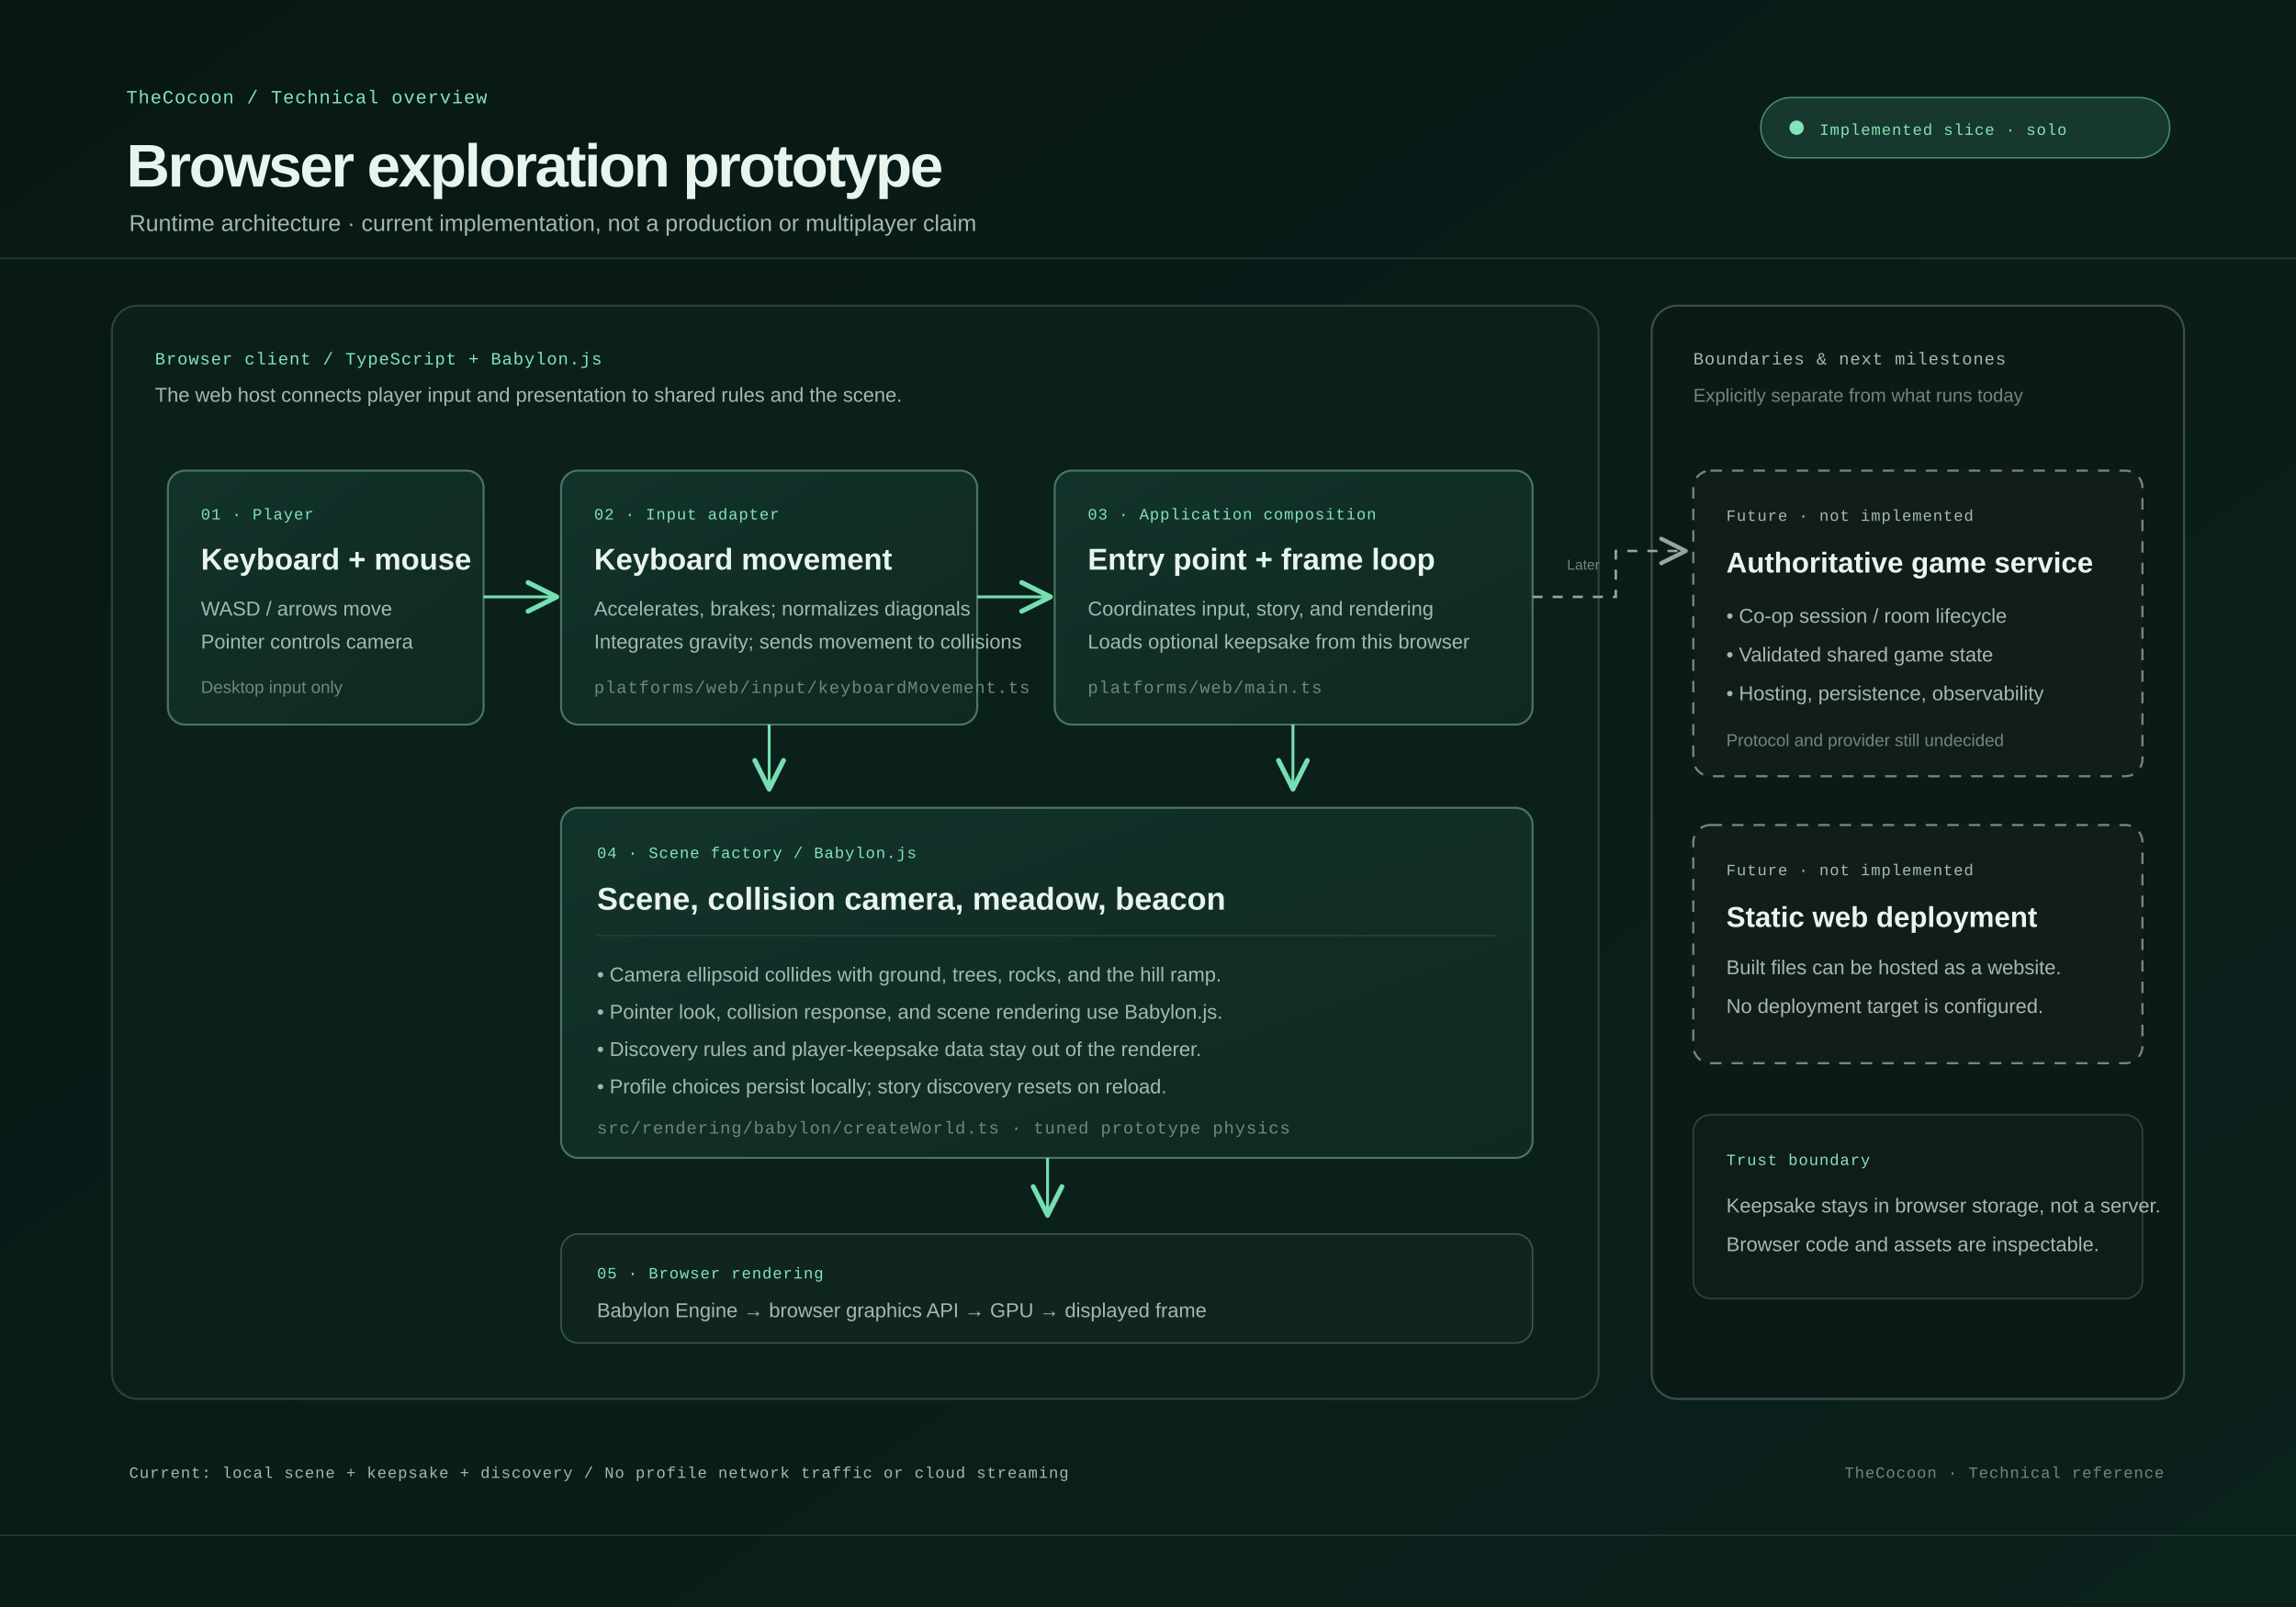
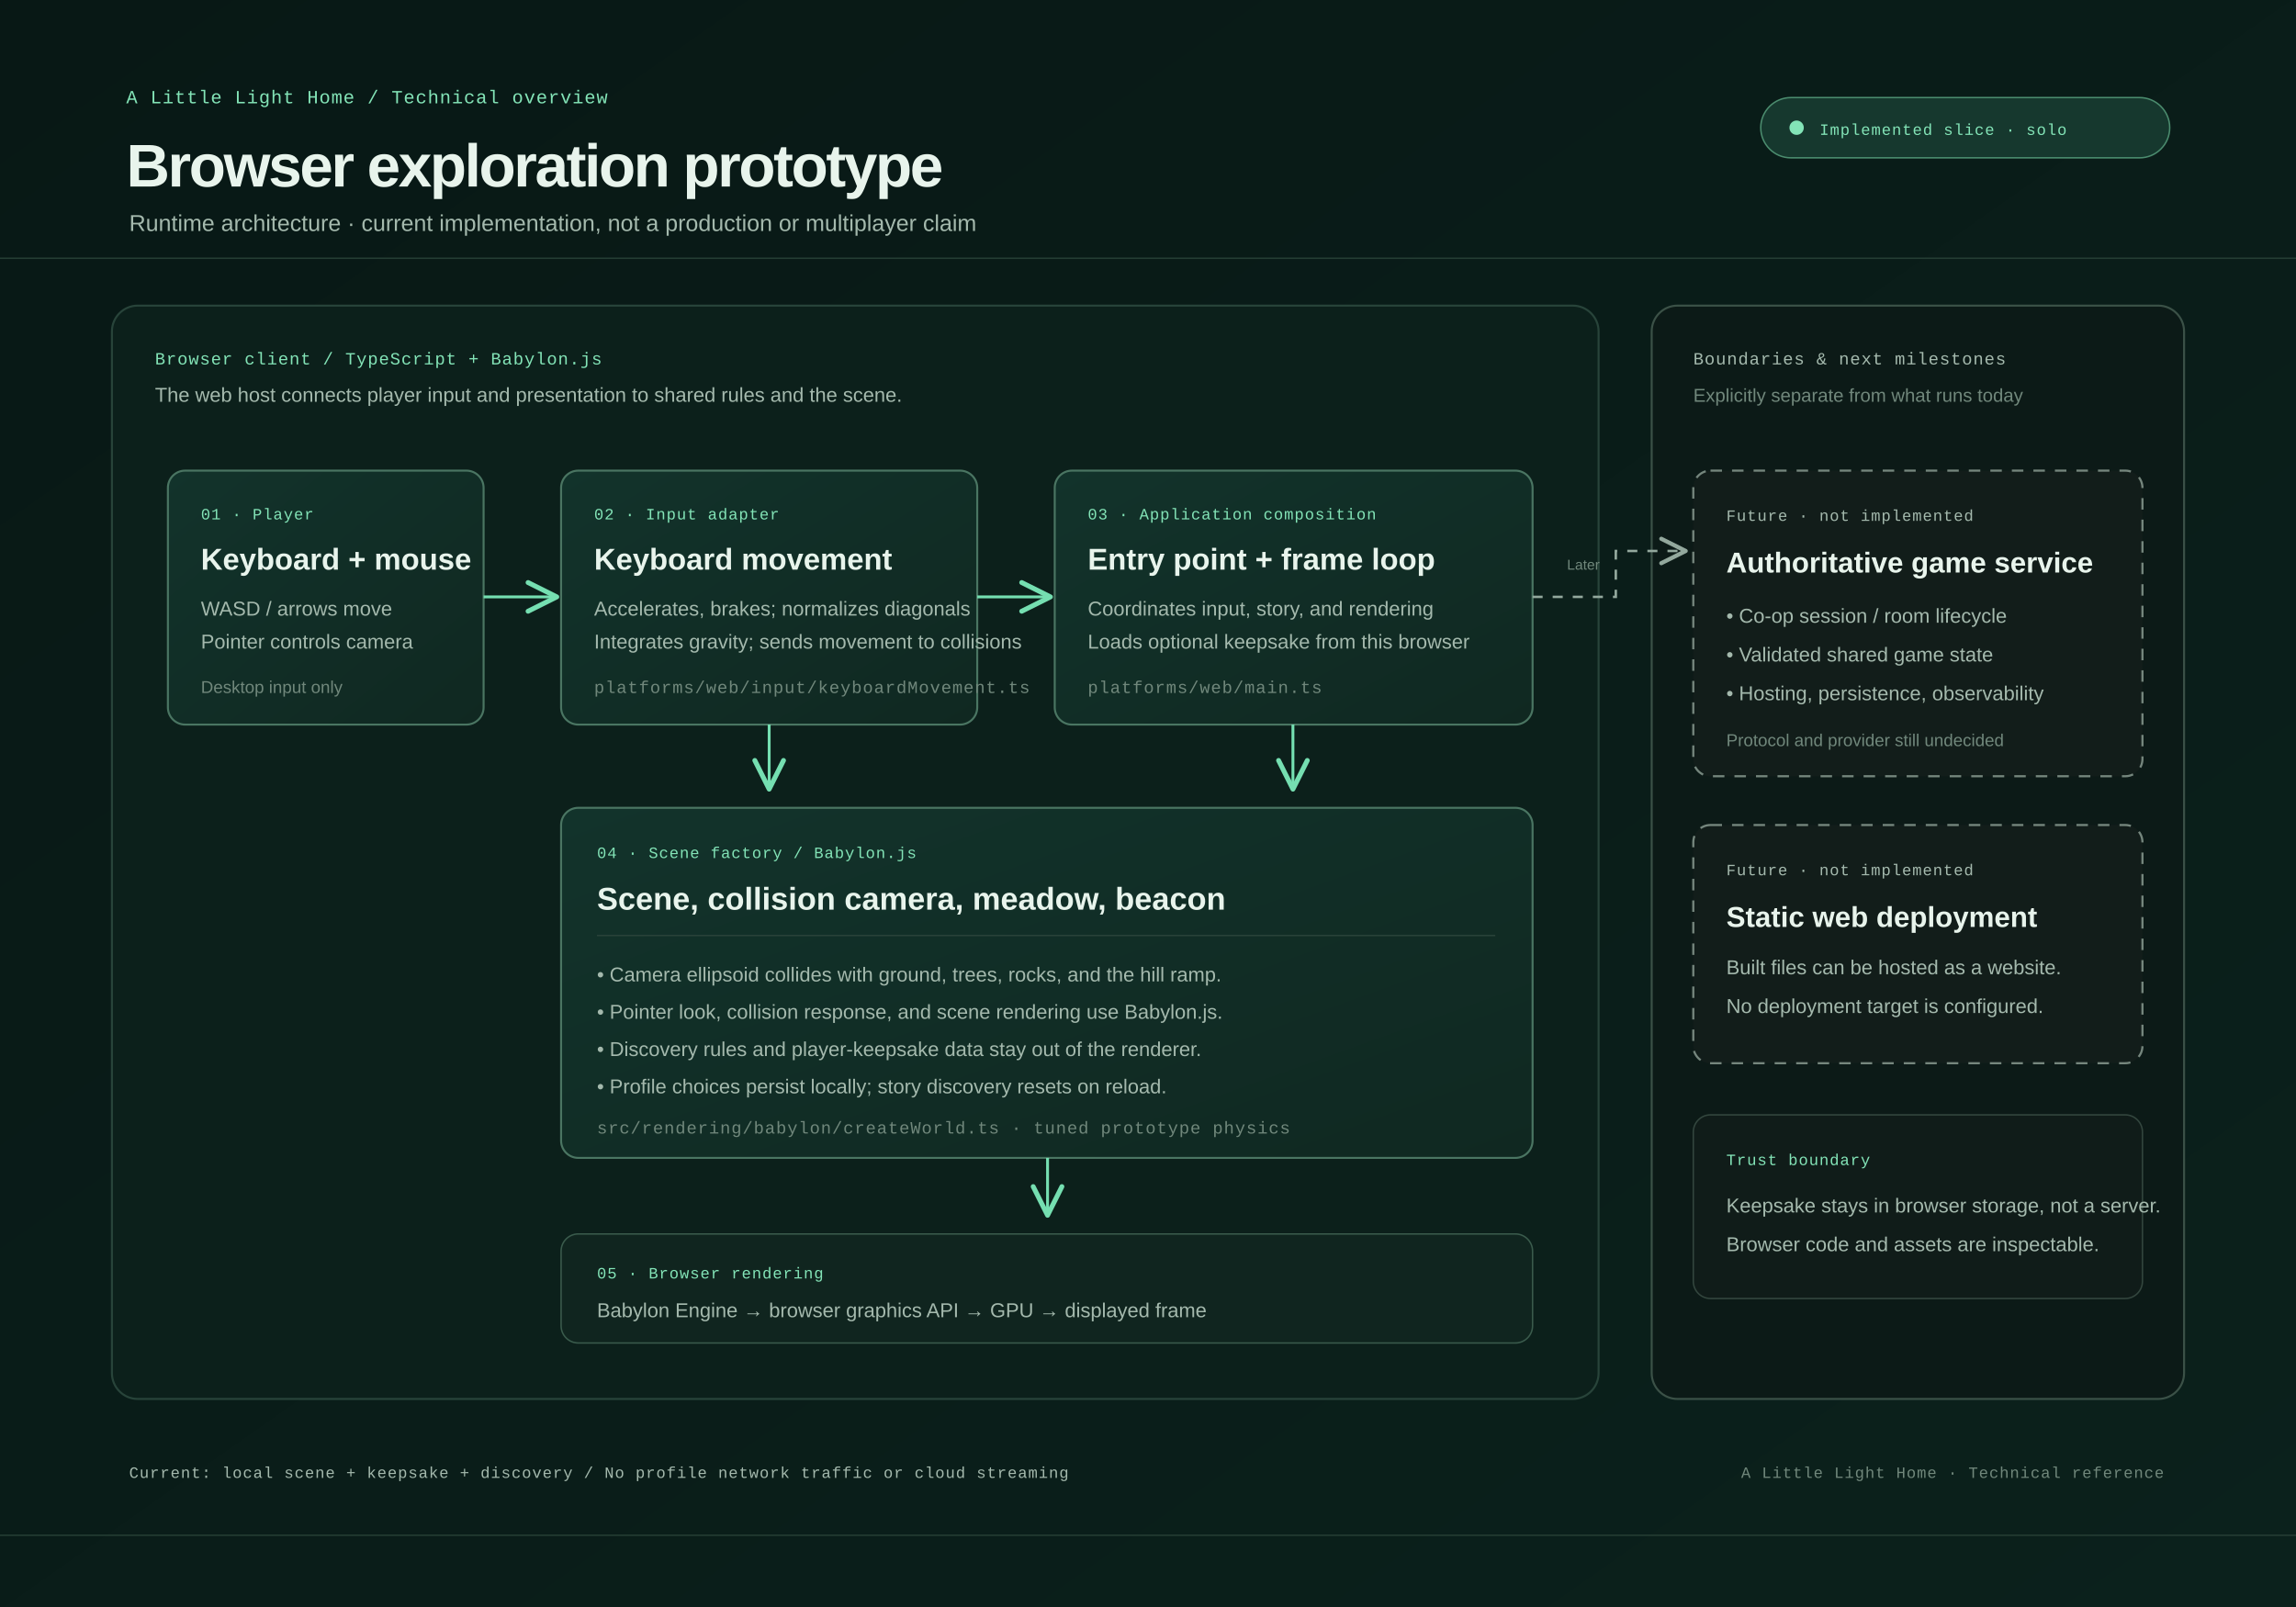
<svg xmlns="http://www.w3.org/2000/svg" width="1600" height="1120" viewBox="0 0 1600 1120" role="img" aria-labelledby="title description">
  <defs>
    <linearGradient id="background" x1="0" y1="0" x2="1" y2="1">
      <stop offset="0" stop-color="#081815" />
      <stop offset="1" stop-color="#0b211c" />
    </linearGradient>
    <linearGradient id="implemented" x1="0" y1="0" x2="1" y2="1">
      <stop offset="0" stop-color="#12332b" />
      <stop offset="1" stop-color="#102821" />
    </linearGradient>
    <marker id="arrow" markerWidth="12" markerHeight="12" refX="10" refY="6" orient="auto">
      <path d="M1 1L11 6L1 11" fill="none" stroke="#75dfb1" stroke-width="1.7" stroke-linecap="round" stroke-linejoin="round" />
    </marker>
    <marker id="futureArrow" markerWidth="12" markerHeight="12" refX="10" refY="6" orient="auto">
      <path d="M1 1L11 6L1 11" fill="none" stroke="#93a89d" stroke-width="1.7" stroke-linecap="round" stroke-linejoin="round" />
    </marker>
    <style>
      text { font-family: "Segoe UI", Arial, sans-serif; fill: #e8f4ec; }
      .mono { font-family: Consolas, "Courier New", monospace; letter-spacing: 0.6px; }
      .muted { fill: #a4b9ad; }
      .dim { fill: #70877b; }
      .accent { fill: #83e4b7; }
      .panel { fill: #0c201b; stroke: #28443a; stroke-width: 1.4; }
      .module { fill: url(#implemented); stroke: #4a7562; stroke-width: 1.4; }
      .future { fill: #121d1a; stroke: #75867d; stroke-width: 1.5; stroke-dasharray: 8 7; }
      .divider { stroke: #294239; stroke-width: 1; }
      .flow { fill: none; stroke: #75dfb1; stroke-width: 2; marker-end: url(#arrow); }
      .futureFlow { fill: none; stroke: #93a89d; stroke-width: 1.7; stroke-dasharray: 7 7; marker-end: url(#futureArrow); }
      .step { fill: #10251f; stroke: #3a5b4c; stroke-width: 1; }
    </style>
  </defs>
  <rect width="1600" height="1120" fill="url(#background)" />
  <path d="M0 180H1600M0 1070H1600" stroke="#243d33" stroke-width="1" />
-   <text x="88" y="72" class="mono accent" font-size="13">TheCocoon  /  Technical overview</text>
+   <text x="88" y="72" class="mono accent" font-size="13">A Little Light Home  /  Technical overview</text>
  <text x="88" y="130" font-size="42" font-weight="600" letter-spacing="-1.5">Browser exploration prototype</text>
  <text x="90" y="161" class="muted" font-size="16">Runtime architecture · current implementation, not a production or multiplayer claim</text>
  <rect x="1227" y="68" width="285" height="42" rx="21" fill="#16382e" stroke="#4b8c6e" />
  <circle cx="1252" cy="89" r="5" fill="#83e4b7" />
  <text x="1268" y="94" class="mono accent" font-size="11">Implemented slice · solo</text>
  <rect x="78" y="213" width="1036" height="762" rx="18" class="panel" />
  <text x="108" y="254" class="mono accent" font-size="12">Browser client  /  TypeScript + Babylon.js</text>
  <text x="108" y="280" class="muted" font-size="14">The web host connects player input and presentation to shared rules and the scene.</text>
  <rect x="117" y="328" width="220" height="177" rx="12" class="module" />
  <text x="140" y="362" class="mono accent" font-size="11">01 · Player</text>
  <text x="140" y="397" font-size="21" font-weight="600">Keyboard + mouse</text>
  <text x="140" y="429" class="muted" font-size="14">WASD / arrows move</text>
  <text x="140" y="452" class="muted" font-size="14">Pointer controls camera</text>
  <text x="140" y="483" class="dim" font-size="12">Desktop input only</text>
  <rect x="391" y="328" width="290" height="177" rx="12" class="module" />
  <text x="414" y="362" class="mono accent" font-size="11">02 · Input adapter</text>
  <text x="414" y="397" font-size="21" font-weight="600">Keyboard movement</text>
  <text x="414" y="429" class="muted" font-size="14">Accelerates, brakes; normalizes diagonals</text>
  <text x="414" y="452" class="muted" font-size="14">Integrates gravity; sends movement to collisions</text>
  <text x="414" y="483" class="mono dim" font-size="12">platforms/web/input/keyboardMovement.ts</text>
  <rect x="735" y="328" width="333" height="177" rx="12" class="module" />
  <text x="758" y="362" class="mono accent" font-size="11">03 · Application composition</text>
  <text x="758" y="397" font-size="21" font-weight="600">Entry point + frame loop</text>
  <text x="758" y="429" class="muted" font-size="14">Coordinates input, story, and rendering</text>
  <text x="758" y="452" class="muted" font-size="14">Loads optional keepsake from this browser</text>
  <text x="758" y="483" class="mono dim" font-size="12">platforms/web/main.ts</text>
  <path d="M337 416H386" class="flow" />
  <path d="M681 416H730" class="flow" />
  <rect x="391" y="563" width="677" height="244" rx="12" class="module" />
  <text x="416" y="598" class="mono accent" font-size="11">04 · Scene factory  /  Babylon.js</text>
  <text x="416" y="634" font-size="22" font-weight="600">Scene, collision camera, meadow, beacon</text>
  <line x1="416" y1="652" x2="1042" y2="652" class="divider" />
  <text x="416" y="684" class="muted" font-size="14">• Camera ellipsoid collides with ground, trees, rocks, and the hill ramp.</text>
  <text x="416" y="710" class="muted" font-size="14">• Pointer look, collision response, and scene rendering use Babylon.js.</text>
  <text x="416" y="736" class="muted" font-size="14">• Discovery rules and player-keepsake data stay out of the renderer.</text>
  <text x="416" y="762" class="muted" font-size="14">• Profile choices persist locally; story discovery resets on reload.</text>
  <text x="416" y="790" class="mono dim" font-size="12">src/rendering/babylon/createWorld.ts · tuned prototype physics</text>
  <path d="M536 505V548" class="flow" />
  <path d="M901 505V548" class="flow" />
  <rect x="391" y="860" width="677" height="76" rx="12" class="step" />
  <text x="416" y="891" class="mono accent" font-size="11">05 · Browser rendering</text>
  <text x="416" y="918" class="muted" font-size="14">Babylon Engine → browser graphics API → GPU → displayed frame</text>
  <path d="M730 807V845" class="flow" />
  <rect x="1151" y="213" width="371" height="762" rx="18" fill="#0c1a17" stroke="#3b5147" stroke-width="1.4" />
  <text x="1180" y="254" class="mono muted" font-size="12">Boundaries &amp; next milestones</text>
  <text x="1180" y="280" class="dim" font-size="13">Explicitly separate from what runs today</text>
  <rect x="1180" y="328" width="313" height="213" rx="12" class="future" />
  <text x="1203" y="363" class="mono muted" font-size="11">Future · not implemented</text>
  <text x="1203" y="399" font-size="20" font-weight="600">Authoritative game service</text>
  <text x="1203" y="434" class="muted" font-size="14">• Co-op session / room lifecycle</text>
  <text x="1203" y="461" class="muted" font-size="14">• Validated shared game state</text>
  <text x="1203" y="488" class="muted" font-size="14">• Hosting, persistence, observability</text>
  <text x="1203" y="520" class="dim" font-size="12">Protocol and provider still undecided</text>
  <path d="M1068 416H1126V384H1173" class="futureFlow" />
  <text x="1092" y="397" class="dim" font-size="10">Later</text>
  <rect x="1180" y="575" width="313" height="166" rx="12" class="future" />
  <text x="1203" y="610" class="mono muted" font-size="11">Future · not implemented</text>
  <text x="1203" y="646" font-size="20" font-weight="600">Static web deployment</text>
  <text x="1203" y="679" class="muted" font-size="14">Built files can be hosted as a website.</text>
  <text x="1203" y="706" class="muted" font-size="14">No deployment target is configured.</text>
  <rect x="1180" y="777" width="313" height="128" rx="12" fill="#101c19" stroke="#33463e" />
  <text x="1203" y="812" class="mono accent" font-size="11">Trust boundary</text>
  <text x="1203" y="845" class="muted" font-size="14">Keepsake stays in browser storage, not a server.</text>
  <text x="1203" y="872" class="muted" font-size="14">Browser code and assets are inspectable.</text>
  <text x="90" y="1030" class="mono muted" font-size="11">Current: local scene + keepsake + discovery  /  No profile network traffic or cloud streaming</text>
-   <text x="1508" y="1030" text-anchor="end" class="mono dim" font-size="11">TheCocoon · Technical reference</text>
+   <text x="1508" y="1030" text-anchor="end" class="mono dim" font-size="11">A Little Light Home · Technical reference</text>
</svg>
